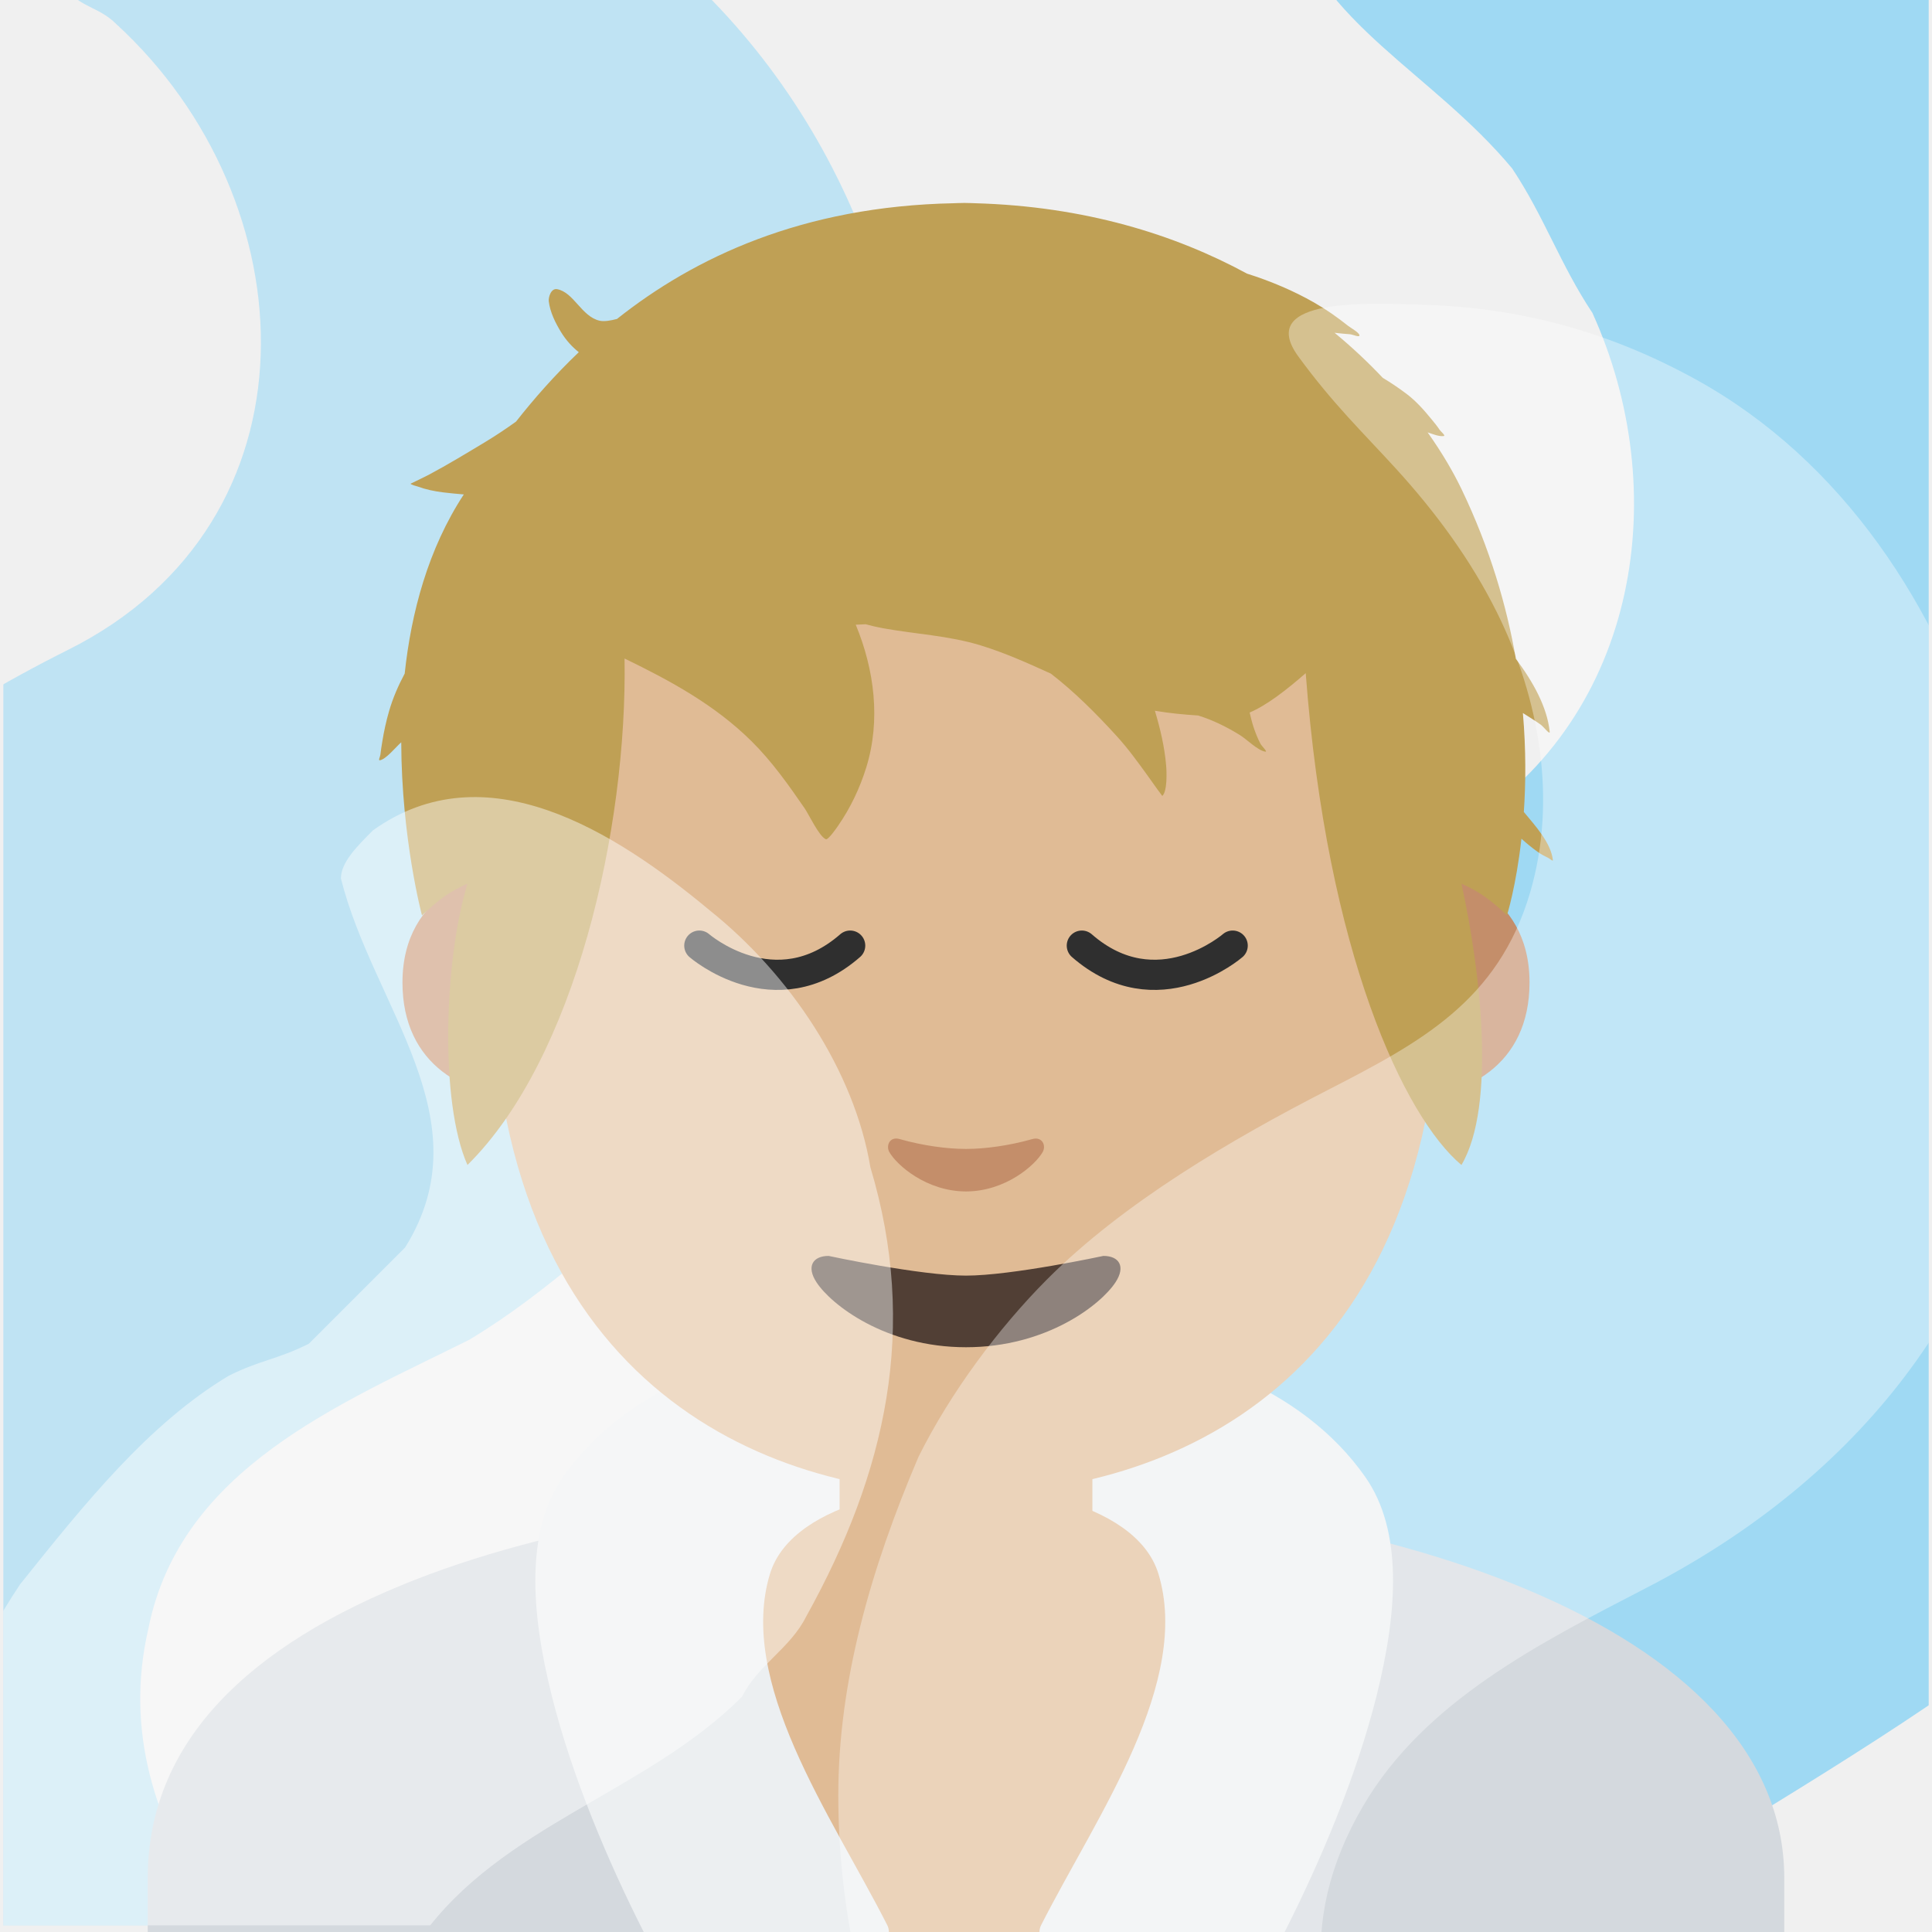
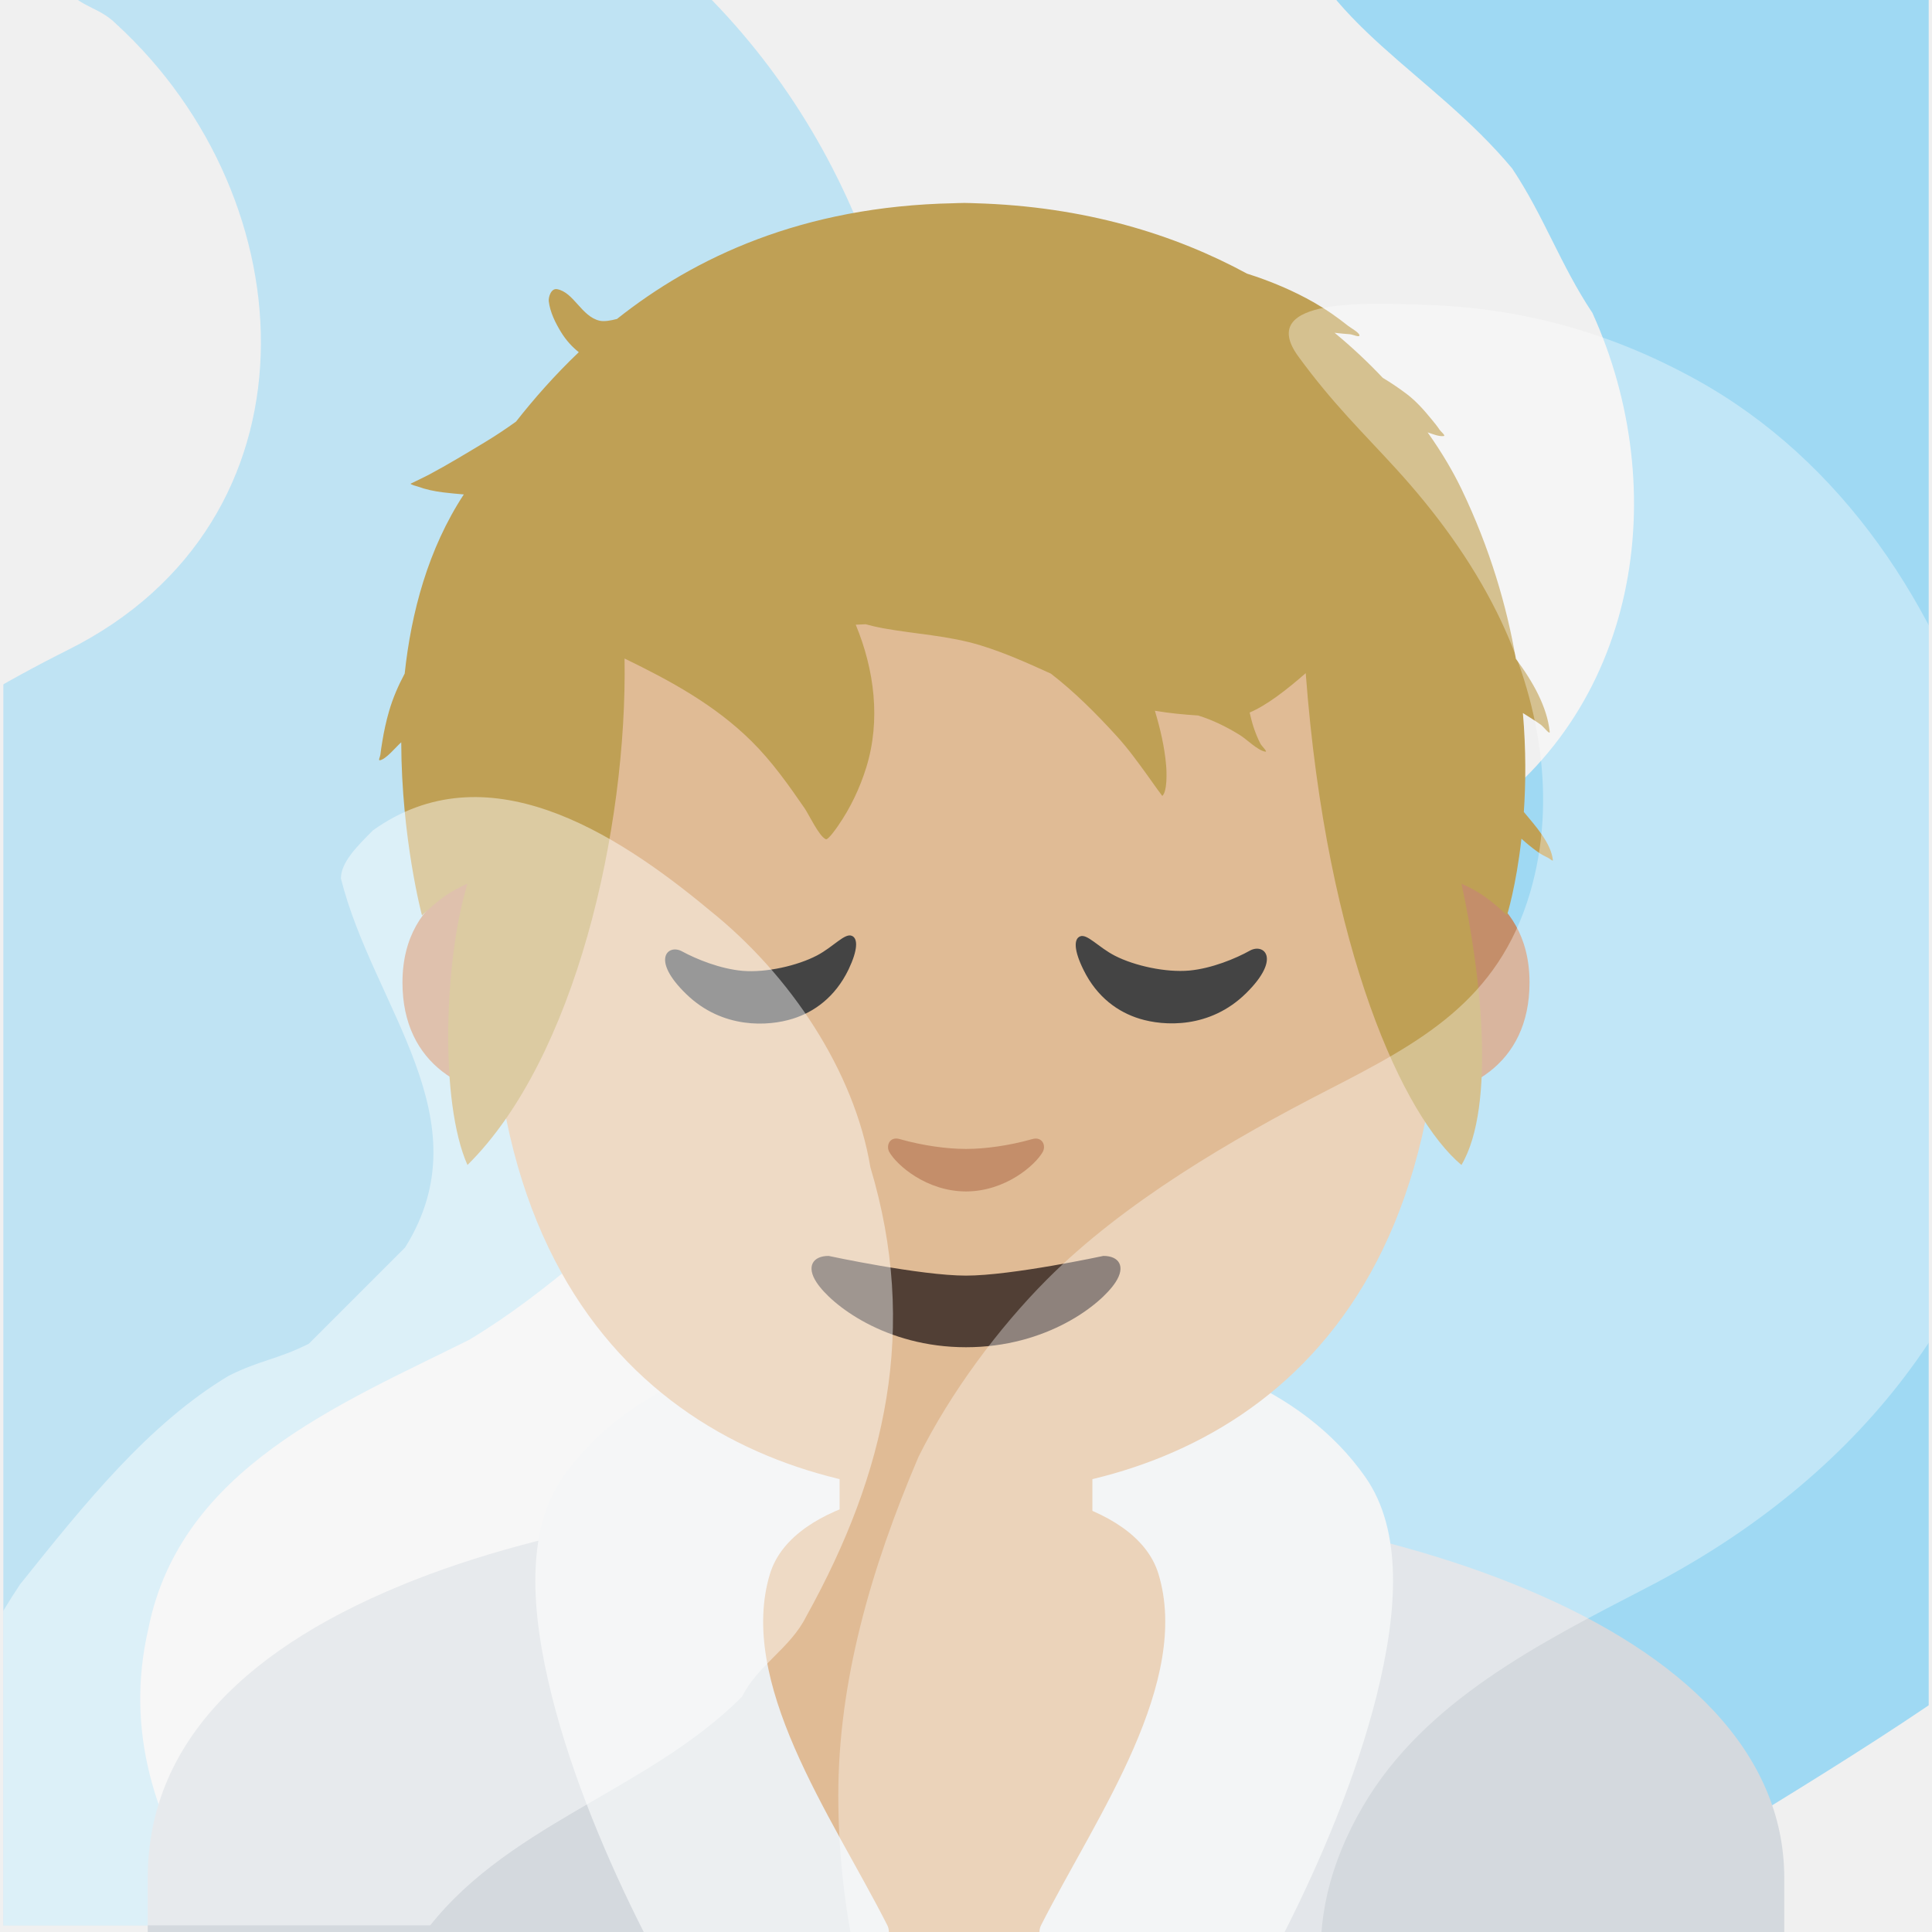
- <svg xmlns="http://www.w3.org/2000/svg" width="128px" height="128px" version="1.1" xml:space="preserve" style="fill-rule:evenodd;clip-rule:evenodd;stroke-linecap:round;stroke-linejoin:round;">
-   <g transform="matrix(1.063,0,0,1.063,-4.031,-4.252)">
+ <svg xmlns="http://www.w3.org/2000/svg" width="128px" height="128px" version="1.1" xml:space="preserve" style="fill-rule:evenodd;clip-rule:evenodd;stroke-linecap:round;stroke-linejoin:round;" id="svg21">
+   <defs id="defs21" />
+   <g transform="matrix(1.063,0,0,1.063,-4.031,-4.252)" id="g3">
    <clipPath id="_clip1">
-       <rect x="4" y="4" width="120" height="120" />
+       <rect x="4" y="4" width="120" height="120" id="rect1" />
    </clipPath>
-     <g clip-path="url(#_clip1)">
-       <g opacity="0.45">
-         <path d="M18.04,143.5C7.04,142.5 -4.96,142.5 -13.96,133.5C-18.96,128.5 -22.96,122.5 -24.96,115.5C-26.96,107.5 -28.96,99.5 -27.96,91.5C-26.96,84.5 -24.96,77.5 -21.96,70.5C-19.96,66.5 -16.96,62.5 -13.96,59.5C-6.96,53.5 0.04,48.5 8.04,44.5C24.04,36.5 23.04,16.5 11.04,5.5C10.04,4.5 9.04,4.5 8.04,3.5C7.04,1.5 5.04,-1.5 6.04,-2.5C8.04,-12.5 21.04,-5.5 29.04,-6.5C34.04,-6.5 39.04,-3.5 43.04,-0.5C55.04,8.5 61.04,22.5 61.04,37.5C60.04,44.5 60.04,52.5 57.04,59.5L51.04,71.5C50.04,73.5 49.04,74.5 47.04,76.5C42.04,80.5 38.04,84.5 33.04,87.5C25.04,91.5 15.04,95.5 13.04,105.5C10.04,118.5 21.04,127.5 27.04,137.5L27.04,140.5C25.04,142.5 22.04,144.5 18.04,143.5Z" style="fill:#83d3f7;fill-rule:nonzero;" />
+     <g clip-path="url(#_clip1)" id="g2">
+       <g opacity="0.45" id="g1">
+         <path d="M18.04,143.5C7.04,142.5 -4.96,142.5 -13.96,133.5C-18.96,128.5 -22.96,122.5 -24.96,115.5C-26.96,107.5 -28.96,99.5 -27.96,91.5C-26.96,84.5 -24.96,77.5 -21.96,70.5C-19.96,66.5 -16.96,62.5 -13.96,59.5C-6.96,53.5 0.04,48.5 8.04,44.5C24.04,36.5 23.04,16.5 11.04,5.5C10.04,4.5 9.04,4.5 8.04,3.5C7.04,1.5 5.04,-1.5 6.04,-2.5C8.04,-12.5 21.04,-5.5 29.04,-6.5C34.04,-6.5 39.04,-3.5 43.04,-0.5C55.04,8.5 61.04,22.5 61.04,37.5C60.04,44.5 60.04,52.5 57.04,59.5L51.04,71.5C50.04,73.5 49.04,74.5 47.04,76.5C42.04,80.5 38.04,84.5 33.04,87.5C25.04,91.5 15.04,95.5 13.04,105.5C10.04,118.5 21.04,127.5 27.04,137.5L27.04,140.5C25.04,142.5 22.04,144.5 18.04,143.5Z" style="fill:#83d3f7;fill-rule:nonzero;" id="path1" />
      </g>
    </g>
  </g>
-   <g transform="matrix(1.063,0,0,1.063,-4.031,-4.252)">
+   <g transform="matrix(1.063,0,0,1.063,-4.031,-4.252)" id="g6">
    <clipPath id="_clip2">
-       <rect x="4" y="4" width="120" height="120" />
+       <rect x="4" y="4" width="120" height="120" id="rect3" />
    </clipPath>
-     <g clip-path="url(#_clip2)">
-       <g opacity="0.45">
-         <path d="M93.04,-6.5C103.04,-6.5 113.04,-4.5 123.04,-4.5C150.04,4.5 158.04,36.5 156.04,62.5C155.04,67.5 154.04,72.5 152.04,77.5C151.04,79.5 150.04,82.5 149.04,84.5C139.04,103.5 120.04,112.5 103.04,123.5C87.04,139.5 101.04,162.5 116.04,174.5C117.04,175.5 119.04,178.5 118.04,180.5C107.04,187.5 93.04,181.5 81.04,181.5C78.04,181.5 75.04,179.5 72.04,178.5C64.04,174.5 59.04,168.5 54.04,160.5C50.04,153.5 48.04,146.5 46.04,138.5C44.04,127.5 45.04,117.5 47.04,106.5C49.04,101.5 50.04,97.5 52.04,92.5C55.04,86.5 59.04,81.5 64.04,76.5C73.04,67.5 84.04,62.5 95.04,55.5C106.04,48.5 108.04,34.5 103.04,23.5C101.04,20.5 100.04,17.5 98.04,14.5C93.04,8.5 86.04,5.5 84.04,-1.5C83.04,-4.5 89.04,-6.5 93.04,-6.5Z" style="fill:#3bbcf7;fill-rule:nonzero;" />
+     <g clip-path="url(#_clip2)" id="g5">
+       <g opacity="0.45" id="g4">
+         <path d="M93.04,-6.5C103.04,-6.5 113.04,-4.5 123.04,-4.5C150.04,4.5 158.04,36.5 156.04,62.5C155.04,67.5 154.04,72.5 152.04,77.5C151.04,79.5 150.04,82.5 149.04,84.5C139.04,103.5 120.04,112.5 103.04,123.5C87.04,139.5 101.04,162.5 116.04,174.5C117.04,175.5 119.04,178.5 118.04,180.5C107.04,187.5 93.04,181.5 81.04,181.5C78.04,181.5 75.04,179.5 72.04,178.5C64.04,174.5 59.04,168.5 54.04,160.5C50.04,153.5 48.04,146.5 46.04,138.5C44.04,127.5 45.04,117.5 47.04,106.5C49.04,101.5 50.04,97.5 52.04,92.5C55.04,86.5 59.04,81.5 64.04,76.5C73.04,67.5 84.04,62.5 95.04,55.5C106.04,48.5 108.04,34.5 103.04,23.5C101.04,20.5 100.04,17.5 98.04,14.5C93.04,8.5 86.04,5.5 84.04,-1.5C83.04,-4.5 89.04,-6.5 93.04,-6.5Z" style="fill:#3bbcf7;fill-rule:nonzero;" id="path3" />
      </g>
    </g>
  </g>
-   <path d="M64,98.857C49.511,98.879 36.224,101.058 26.604,105.023C15.442,109.616 9.787,116.143 9.787,124.433L9.787,128L118.213,128L118.213,124.434C118.213,107.638 91.011,98.857 64.139,98.857L64,98.857Z" style="fill:#d4d9de;fill-rule:nonzero;" />
-   <path d="M64.043,98.688C55.305,98.688 48.713,101.07 44.451,105.779C40.348,110.319 39.275,116.238 39.637,120.33L42.8,128L82.244,128L88.353,120.48C88.756,116.367 87.715,110.328 83.569,105.746C79.328,101.069 72.759,98.688 64.042,98.688L64.043,98.688Z" style="fill:#e0bb95;fill-rule:nonzero;" />
-   <path d="M58.465,88.645C49.446,88.813 41.485,91.893 37.312,97.845C34.81,101.409 35.16,106.748 36.551,112.325C37.899,117.729 40.316,123.4 42.648,128L58.893,128C58.893,127.843 58.856,127.687 58.785,127.547C56.929,123.893 54.401,119.845 52.646,115.805C50.891,111.765 49.946,107.799 51.008,104.289C51.788,101.707 54.583,100.196 57.361,99.399C58.576,99.055 59.818,98.816 61.074,98.684C61.514,98.638 61.847,98.621 62.098,98.614C62.233,98.661 62.377,98.678 62.52,98.664L62.523,98.664C62.604,98.654 62.671,98.646 62.753,98.629C62.796,98.62 62.839,98.611 62.914,98.586C62.93,98.58 62.986,98.53 63.006,98.526C63.316,98.466 63.606,98.381 63.879,98.283C64.153,98.381 64.442,98.466 64.754,98.525C64.774,98.53 64.83,98.58 64.846,98.585C64.92,98.611 64.964,98.62 65.006,98.629C65.089,98.646 65.156,98.655 65.236,98.664L65.24,98.664C65.383,98.678 65.527,98.661 65.662,98.614C65.913,98.621 66.245,98.638 66.686,98.684C67.942,98.816 69.185,99.055 70.4,99.398C73.18,100.196 75.974,101.707 76.754,104.289C77.816,107.799 76.871,111.764 75.115,115.805C73.36,119.845 70.831,123.893 68.975,127.547C68.904,127.687 68.867,127.843 68.867,128L85.111,128C87.443,123.4 89.861,117.729 91.209,112.324C92.6,106.748 92.952,101.409 90.449,97.846C86.276,91.893 78.314,88.813 69.295,88.645C67.985,88.621 66.674,88.657 65.367,88.752C65.107,88.771 64.864,88.891 64.691,89.086C64.518,89.281 64.334,89.493 63.879,90.098C63.62,89.752 63.35,89.414 63.069,89.086C62.896,88.891 62.653,88.771 62.393,88.752C61.086,88.657 59.775,88.621 58.465,88.645Z" style="fill:#eceff1;fill-rule:nonzero;" />
-   <path d="M63.143,108.819C58.996,108.819 55.627,105.629 55.627,101.682L55.627,92.752L72.373,92.752L72.373,101.682C72.373,105.609 69.003,108.819 64.857,108.819L63.143,108.819Z" style="fill:#e0bb95;fill-rule:nonzero;" />
-   <g>
-     <path d="M95.549,57.857C95.549,57.857 101.335,58.857 101.335,65.092C101.335,70.592 97.115,72.76 92.895,72.76L92.895,57.857L95.549,57.857ZM32.451,57.857C32.451,57.857 26.665,58.857 26.665,65.092C26.665,70.592 30.885,72.76 35.105,72.76L35.105,57.857L32.451,57.857Z" style="fill:#c48e6a;fill-rule:nonzero;" />
+   <path d="M64,98.857C49.511,98.879 36.224,101.058 26.604,105.023C15.442,109.616 9.787,116.143 9.787,124.433L9.787,128L118.213,128L118.213,124.434C118.213,107.638 91.011,98.857 64.139,98.857L64,98.857Z" style="fill:#d4d9de;fill-rule:nonzero;" id="path6" />
+   <path d="M64.043,98.688C55.305,98.688 48.713,101.07 44.451,105.779C40.348,110.319 39.275,116.238 39.637,120.33L42.8,128L82.244,128L88.353,120.48C88.756,116.367 87.715,110.328 83.569,105.746C79.328,101.069 72.759,98.688 64.042,98.688L64.043,98.688Z" style="fill:#e0bb95;fill-rule:nonzero" id="path7" />
+   <path d="M58.465,88.645C49.446,88.813 41.485,91.893 37.312,97.845C34.81,101.409 35.16,106.748 36.551,112.325C37.899,117.729 40.316,123.4 42.648,128L58.893,128C58.893,127.843 58.856,127.687 58.785,127.547C56.929,123.893 54.401,119.845 52.646,115.805C50.891,111.765 49.946,107.799 51.008,104.289C51.788,101.707 54.583,100.196 57.361,99.399C58.576,99.055 59.818,98.816 61.074,98.684C61.514,98.638 61.847,98.621 62.098,98.614C62.233,98.661 62.377,98.678 62.52,98.664L62.523,98.664C62.604,98.654 62.671,98.646 62.753,98.629C62.796,98.62 62.839,98.611 62.914,98.586C62.93,98.58 62.986,98.53 63.006,98.526C63.316,98.466 63.606,98.381 63.879,98.283C64.153,98.381 64.442,98.466 64.754,98.525C64.774,98.53 64.83,98.58 64.846,98.585C64.92,98.611 64.964,98.62 65.006,98.629C65.089,98.646 65.156,98.655 65.236,98.664L65.24,98.664C65.383,98.678 65.527,98.661 65.662,98.614C65.913,98.621 66.245,98.638 66.686,98.684C67.942,98.816 69.185,99.055 70.4,99.398C73.18,100.196 75.974,101.707 76.754,104.289C77.816,107.799 76.871,111.764 75.115,115.805C73.36,119.845 70.831,123.893 68.975,127.547C68.904,127.687 68.867,127.843 68.867,128L85.111,128C87.443,123.4 89.861,117.729 91.209,112.324C92.6,106.748 92.952,101.409 90.449,97.846C86.276,91.893 78.314,88.813 69.295,88.645C67.985,88.621 66.674,88.657 65.367,88.752C65.107,88.771 64.864,88.891 64.691,89.086C64.518,89.281 64.334,89.493 63.879,90.098C63.62,89.752 63.35,89.414 63.069,89.086C62.896,88.891 62.653,88.771 62.393,88.752C61.086,88.657 59.775,88.621 58.465,88.645Z" style="fill:#eceff1;fill-rule:nonzero;" id="path8" />
+   <path d="M63.143,108.819C58.996,108.819 55.627,105.629 55.627,101.682L55.627,92.752L72.373,92.752L72.373,101.682C72.373,105.609 69.003,108.819 64.857,108.819L63.143,108.819Z" style="fill:#e0bb95;fill-rule:nonzero" id="path9" />
+   <g id="g10">
+     <path d="M95.549,57.857C95.549,57.857 101.335,58.857 101.335,65.092C101.335,70.592 97.115,72.76 92.895,72.76L92.895,57.857L95.549,57.857ZM32.451,57.857C32.451,57.857 26.665,58.857 26.665,65.092C26.665,70.592 30.885,72.76 35.105,72.76L35.105,57.857L32.451,57.857Z" style="fill:#c48e6a;fill-rule:nonzero" id="path10" />
  </g>
-   <path d="M64,17.06C39.069,17.06 32.547,36.389 32.547,63.54C32.547,91.692 50.641,98.971 64,98.971C77.16,98.971 95.453,91.898 95.453,63.541C95.453,36.38 88.93,17.06 64,17.06Z" style="fill:#e0bb95;fill-rule:nonzero;" />
-   <path d="M73.102,83.208C73.102,83.208 67.034,84.513 64,84.513C60.966,84.513 54.898,83.208 54.898,83.208C53.854,83.208 53.405,83.906 54.097,84.958C55.06,86.428 58.647,89.258 64,89.258C69.352,89.258 72.94,86.428 73.903,84.958C74.595,83.906 74.146,83.208 73.103,83.208L73.102,83.208Z" style="fill:#513f35;fill-rule:nonzero;" />
-   <path d="M68.397,75.466C66.845,75.907 65.243,76.12 64,76.12C62.757,76.12 61.155,75.907 59.603,75.466C58.942,75.275 58.684,75.907 58.92,76.326C59.412,77.194 61.39,78.936 64,78.936C66.61,78.936 68.588,77.194 69.08,76.326C69.323,75.907 69.058,75.282 68.397,75.466Z" style="fill:#c48e6a;fill-rule:nonzero;" />
-   <g transform="matrix(1.95625,0,0,1.95625,-143.139,-33.2097)">
-     <path d="M94.066,27.778C96.675,25.707 100.329,23.961 105.476,23.859C105.476,23.859 105.721,23.849 105.834,23.849C105.936,23.849 106.191,23.859 106.191,23.859C109.911,23.964 112.963,24.918 115.402,26.243C116.216,26.5 116.997,26.834 117.673,27.221C118.084,27.456 118.457,27.717 118.827,28.012C118.903,28.073 119.184,28.228 119.209,28.321C119.238,28.425 118.994,28.305 118.886,28.296C118.731,28.283 118.574,28.272 118.419,28.252L118.368,28.246C118.971,28.744 119.515,29.258 120,29.772C120.271,29.935 120.539,30.114 120.804,30.314C121.132,30.562 121.401,30.867 121.659,31.184C121.748,31.294 121.84,31.401 121.917,31.52C121.966,31.595 122.148,31.735 122.06,31.745C121.896,31.764 121.698,31.677 121.52,31.62C122.01,32.31 122.39,32.964 122.665,33.536C123.633,35.551 124.199,37.503 124.508,39.288C125.092,40.069 125.567,40.92 125.654,41.756C125.668,41.885 125.453,41.592 125.348,41.517C125.153,41.377 124.947,41.255 124.746,41.124C124.854,42.375 124.844,43.507 124.778,44.475C125.148,44.925 125.697,45.513 125.762,46.106C125.767,46.16 125.663,46.061 125.615,46.037C125.48,45.97 125.357,45.907 125.234,45.818C125.048,45.683 124.867,45.537 124.697,45.38C124.515,47.006 124.206,47.978 124.206,47.978C124.206,47.978 123.992,47.754 123.584,47.437C123.145,47.1 122.665,46.906 122.665,46.906C123.306,49.8 123.851,54.429 122.665,56.431C120.735,54.812 118.108,49.269 117.391,39.774C116.735,40.348 116.068,40.864 115.492,41.108C115.534,41.282 115.575,41.456 115.63,41.619C115.693,41.806 115.767,41.99 115.858,42.164C115.907,42.256 116.121,42.448 116.018,42.432C115.768,42.394 115.388,42.01 115.166,41.873C114.718,41.595 114.247,41.364 113.749,41.208C113.257,41.177 112.766,41.13 112.283,41.047C112.464,41.653 112.611,42.271 112.664,42.901C112.683,43.125 112.706,43.776 112.534,43.933C112.534,43.933 112.37,43.713 112.357,43.694C112.245,43.534 112.131,43.375 112.017,43.217C111.69,42.765 111.364,42.316 110.987,41.903C110.287,41.135 109.563,40.41 108.76,39.79C107.985,39.438 107.209,39.088 106.389,38.836C105.299,38.5 104.178,38.454 103.065,38.251C102.871,38.215 102.678,38.17 102.487,38.118C102.375,38.122 102.263,38.127 102.152,38.133C102.787,39.669 103,41.371 102.51,42.961C102.292,43.667 101.971,44.34 101.551,44.947C101.52,44.992 101.219,45.432 101.139,45.399C100.91,45.303 100.565,44.561 100.421,44.352C99.882,43.567 99.309,42.759 98.629,42.086C97.378,40.845 95.87,40.03 94.322,39.278C94.417,45.039 92.655,52.822 89.002,56.431C88.06,54.319 88.205,49.505 89.002,46.906C89.002,46.906 88.512,47.1 88.084,47.437C87.686,47.754 87.461,47.978 87.461,47.978C87.461,47.978 86.769,45.388 86.759,42.115C86.575,42.277 86.243,42.692 86.034,42.725C85.973,42.735 86.045,42.601 86.052,42.539C86.069,42.39 86.093,42.241 86.117,42.093C86.173,41.748 86.247,41.406 86.344,41.07C86.474,40.618 86.659,40.195 86.876,39.788C87.097,37.721 87.669,35.566 88.878,33.721C88.632,33.702 88.393,33.677 88.167,33.65C87.877,33.614 87.587,33.553 87.313,33.452C87.277,33.439 87.088,33.396 87.076,33.358C87.076,33.358 87.599,33.105 87.679,33.062C88.34,32.711 88.992,32.314 89.634,31.927C89.969,31.724 90.31,31.497 90.647,31.254C91.238,30.503 91.939,29.698 92.772,28.904C92.544,28.723 92.341,28.501 92.171,28.224C91.979,27.91 91.799,27.548 91.755,27.177C91.74,27.051 91.827,26.729 92.041,26.77C92.608,26.879 92.864,27.699 93.479,27.838C93.635,27.873 93.855,27.833 94.066,27.778Z" style="fill:#bfa055;fill-rule:nonzero;" />
+   <path d="M64,17.06C39.069,17.06 32.547,36.389 32.547,63.54C32.547,91.692 50.641,98.971 64,98.971C77.16,98.971 95.453,91.898 95.453,63.541C95.453,36.38 88.93,17.06 64,17.06Z" style="fill:#e0bb95;fill-rule:nonzero" id="path11" />
+   <path d="M73.102,83.208C73.102,83.208 67.034,84.513 64,84.513C60.966,84.513 54.898,83.208 54.898,83.208C53.854,83.208 53.405,83.906 54.097,84.958C55.06,86.428 58.647,89.258 64,89.258C69.352,89.258 72.94,86.428 73.903,84.958C74.595,83.906 74.146,83.208 73.103,83.208L73.102,83.208Z" style="fill:#513f35;fill-rule:nonzero;" id="path12" />
+   <path d="M68.397,75.466C66.845,75.907 65.243,76.12 64,76.12C62.757,76.12 61.155,75.907 59.603,75.466C58.942,75.275 58.684,75.907 58.92,76.326C59.412,77.194 61.39,78.936 64,78.936C66.61,78.936 68.588,77.194 69.08,76.326C69.323,75.907 69.058,75.282 68.397,75.466Z" style="fill:#c48e6a;fill-rule:nonzero" id="path13" />
+   <g transform="matrix(1.95625,0,0,1.95625,-143.139,-33.2097)" id="g14">
+     <path d="M94.066,27.778C96.675,25.707 100.329,23.961 105.476,23.859C105.476,23.859 105.721,23.849 105.834,23.849C105.936,23.849 106.191,23.859 106.191,23.859C109.911,23.964 112.963,24.918 115.402,26.243C116.216,26.5 116.997,26.834 117.673,27.221C118.084,27.456 118.457,27.717 118.827,28.012C118.903,28.073 119.184,28.228 119.209,28.321C119.238,28.425 118.994,28.305 118.886,28.296C118.731,28.283 118.574,28.272 118.419,28.252L118.368,28.246C118.971,28.744 119.515,29.258 120,29.772C120.271,29.935 120.539,30.114 120.804,30.314C121.132,30.562 121.401,30.867 121.659,31.184C121.748,31.294 121.84,31.401 121.917,31.52C121.966,31.595 122.148,31.735 122.06,31.745C121.896,31.764 121.698,31.677 121.52,31.62C122.01,32.31 122.39,32.964 122.665,33.536C123.633,35.551 124.199,37.503 124.508,39.288C125.092,40.069 125.567,40.92 125.654,41.756C125.668,41.885 125.453,41.592 125.348,41.517C125.153,41.377 124.947,41.255 124.746,41.124C124.854,42.375 124.844,43.507 124.778,44.475C125.148,44.925 125.697,45.513 125.762,46.106C125.767,46.16 125.663,46.061 125.615,46.037C125.48,45.97 125.357,45.907 125.234,45.818C125.048,45.683 124.867,45.537 124.697,45.38C124.515,47.006 124.206,47.978 124.206,47.978C124.206,47.978 123.992,47.754 123.584,47.437C123.145,47.1 122.665,46.906 122.665,46.906C123.306,49.8 123.851,54.429 122.665,56.431C120.735,54.812 118.108,49.269 117.391,39.774C116.735,40.348 116.068,40.864 115.492,41.108C115.534,41.282 115.575,41.456 115.63,41.619C115.693,41.806 115.767,41.99 115.858,42.164C115.907,42.256 116.121,42.448 116.018,42.432C115.768,42.394 115.388,42.01 115.166,41.873C114.718,41.595 114.247,41.364 113.749,41.208C113.257,41.177 112.766,41.13 112.283,41.047C112.464,41.653 112.611,42.271 112.664,42.901C112.683,43.125 112.706,43.776 112.534,43.933C112.534,43.933 112.37,43.713 112.357,43.694C112.245,43.534 112.131,43.375 112.017,43.217C111.69,42.765 111.364,42.316 110.987,41.903C110.287,41.135 109.563,40.41 108.76,39.79C107.985,39.438 107.209,39.088 106.389,38.836C105.299,38.5 104.178,38.454 103.065,38.251C102.871,38.215 102.678,38.17 102.487,38.118C102.375,38.122 102.263,38.127 102.152,38.133C102.787,39.669 103,41.371 102.51,42.961C102.292,43.667 101.971,44.34 101.551,44.947C101.52,44.992 101.219,45.432 101.139,45.399C100.91,45.303 100.565,44.561 100.421,44.352C99.882,43.567 99.309,42.759 98.629,42.086C97.378,40.845 95.87,40.03 94.322,39.278C94.417,45.039 92.655,52.822 89.002,56.431C88.06,54.319 88.205,49.505 89.002,46.906C89.002,46.906 88.512,47.1 88.084,47.437C87.686,47.754 87.461,47.978 87.461,47.978C87.461,47.978 86.769,45.388 86.759,42.115C86.575,42.277 86.243,42.692 86.034,42.725C85.973,42.735 86.045,42.601 86.052,42.539C86.069,42.39 86.093,42.241 86.117,42.093C86.173,41.748 86.247,41.406 86.344,41.07C86.474,40.618 86.659,40.195 86.876,39.788C87.097,37.721 87.669,35.566 88.878,33.721C88.632,33.702 88.393,33.677 88.167,33.65C87.877,33.614 87.587,33.553 87.313,33.452C87.277,33.439 87.088,33.396 87.076,33.358C87.076,33.358 87.599,33.105 87.679,33.062C88.34,32.711 88.992,32.314 89.634,31.927C89.969,31.724 90.31,31.497 90.647,31.254C91.238,30.503 91.939,29.698 92.772,28.904C92.544,28.723 92.341,28.501 92.171,28.224C91.979,27.91 91.799,27.548 91.755,27.177C91.74,27.051 91.827,26.729 92.041,26.77C92.608,26.879 92.864,27.699 93.479,27.838C93.635,27.873 93.855,27.833 94.066,27.778Z" style="fill:#bfa055;fill-rule:nonzero" id="path14" />
  </g>
-   <path d="M46.332,62.65C46.332,62.65 51.338,67.005 56.326,62.65M81.668,62.65C81.668,62.65 76.662,67.005 71.674,62.65" style="fill:none;stroke:#2f2f2f;stroke-width:2px;" />
-   <g transform="matrix(1.063,0,0,1.06736,-4.031,-4.352)">
+   <g transform="matrix(1.063,0,0,1.06736,-4.031,-4.352)" id="g18">
    <clipPath id="_clip3">
-       <rect x="4" y="4" width="120" height="120" />
+       <rect x="4" y="4" width="120" height="120" id="rect15" />
    </clipPath>
-     <g clip-path="url(#_clip3)">
-       <g opacity="0.35">
-         <path d="M97.04,156.5C89.04,155.5 80.04,157.5 73.04,151.5C62.04,142.5 56.04,129.5 56.04,115.5C56.04,108.5 58.04,101.5 61.04,94.5C63.04,90.5 66.04,86.5 69.04,83.5C73.83,78.71 80.57,74.79 86.56,71.73C92.3,68.79 97.17,66.22 99.16,59.47C100.85,53.74 99.76,47.44 97.09,42.09C95.45,38.81 93.25,35.84 90.77,33.14C88.72,30.9 86.88,29.16 84.71,26.2C81.99,22.48 89.32,22.91 92.37,22.99C98.51,23.16 104.04,24.65 109.45,27.61C118.67,32.66 124.61,41.8 127.6,51.68C129.53,58.05 130.39,64.83 130.04,71.49C128,85.78 118.81,96.26 106.44,102.62C99.75,106.07 92.58,109.67 88.76,116.16C79.94,131.13 95.28,142.63 103.03,153.49C103.03,153.49 102.03,154.49 102.03,155.49C101.04,156.5 99.04,156.5 97.04,156.5Z" style="fill:#fff;fill-rule:nonzero;" />
+     <g clip-path="url(#_clip3)" id="g17">
+       <g opacity="0.35" id="g16">
+         <path d="M97.04,156.5C89.04,155.5 80.04,157.5 73.04,151.5C62.04,142.5 56.04,129.5 56.04,115.5C56.04,108.5 58.04,101.5 61.04,94.5C63.04,90.5 66.04,86.5 69.04,83.5C73.83,78.71 80.57,74.79 86.56,71.73C92.3,68.79 97.17,66.22 99.16,59.47C100.85,53.74 99.76,47.44 97.09,42.09C95.45,38.81 93.25,35.84 90.77,33.14C88.72,30.9 86.88,29.16 84.71,26.2C81.99,22.48 89.32,22.91 92.37,22.99C98.51,23.16 104.04,24.65 109.45,27.61C118.67,32.66 124.61,41.8 127.6,51.68C129.53,58.05 130.39,64.83 130.04,71.49C128,85.78 118.81,96.26 106.44,102.62C99.75,106.07 92.58,109.67 88.76,116.16C79.94,131.13 95.28,142.63 103.03,153.49C103.03,153.49 102.03,154.49 102.03,155.49C101.04,156.5 99.04,156.5 97.04,156.5Z" style="fill:#fff;fill-rule:nonzero;" id="path16" />
      </g>
    </g>
  </g>
-   <g transform="matrix(1.063,0,0,1.063,-4.031,-4.252)">
+   <path d="m 56.438,62.002 c 0.41,0.17 0.4,0.93 -0.22,2.23 -0.89,1.84 -2.29,2.82 -3.69,3.26 -1.62,0.51 -4.66,0.7 -7.06,-1.63 -2.39,-2.31 -1.2,-3.34 -0.28,-2.83 0.94,0.51 2.52,1.16 4.02,1.29 1.55,0.13 3.62,-0.34 4.92,-1.02 1.1,-0.58 1.84,-1.5 2.31,-1.3 z m 15.11,0.04 c -0.41,0.18 -0.4,0.93 0.24,2.22 0.9,1.83 2.31,2.8 3.71,3.23 1.62,0.5 4.66,0.67 7.05,-1.68 2.37,-2.33 1.18,-3.34 0.26,-2.83 -0.93,0.52 -2.52,1.18 -4.01,1.32 -1.55,0.14 -3.62,-0.31 -4.93,-0.98 -1.11,-0.57 -1.85,-1.49 -2.32,-1.28 z" style="clip-rule:evenodd;fill:#444444;fill-rule:nonzero;stroke-linejoin:round;stroke-miterlimit:2" id="path6-0" />
+   <g transform="matrix(1.063,0,0,1.063,-4.031,-4.252)" id="g21">
    <clipPath id="_clip4">
-       <rect x="4" y="4" width="120" height="120" />
+       <rect x="4" y="4" width="120" height="120" id="rect18" />
    </clipPath>
-     <g clip-path="url(#_clip4)">
-       <g opacity="0.45">
-         <path d="M25.04,152.75C13.04,150.75 3.04,141.75 1.04,129.75C-1.96,120.75 -0.96,111.75 5.04,102.75C9.04,97.75 13.04,92.75 18.04,89.75C20.04,88.75 21.04,88.75 23.04,87.75L29.04,81.75C34.04,73.75 27.04,66.75 25.04,58.75C25.04,57.75 26.04,56.75 27.04,55.75C34.04,50.75 42.04,55.75 48.04,60.75C53.04,64.75 57.04,70.75 58.04,76.75C61.04,86.75 59.04,95.75 54.04,104.75C53.04,106.75 51.04,107.75 50.04,109.75C44.04,115.75 35.04,117.75 30.04,124.75C26.04,131.75 30.04,138.75 33.04,144.75C35.04,149.75 30.04,154.75 25.04,152.75Z" style="fill:#fff;fill-rule:nonzero;" />
+     <g clip-path="url(#_clip4)" id="g20">
+       <g opacity="0.45" id="g19">
+         <path d="M25.04,152.75C13.04,150.75 3.04,141.75 1.04,129.75C-1.96,120.75 -0.96,111.75 5.04,102.75C9.04,97.75 13.04,92.75 18.04,89.75C20.04,88.75 21.04,88.75 23.04,87.75L29.04,81.75C34.04,73.75 27.04,66.75 25.04,58.75C25.04,57.75 26.04,56.75 27.04,55.75C34.04,50.75 42.04,55.75 48.04,60.75C53.04,64.75 57.04,70.75 58.04,76.75C61.04,86.75 59.04,95.75 54.04,104.75C53.04,106.75 51.04,107.75 50.04,109.75C44.04,115.75 35.04,117.75 30.04,124.75C26.04,131.75 30.04,138.75 33.04,144.75C35.04,149.75 30.04,154.75 25.04,152.75Z" style="fill:#fff;fill-rule:nonzero;" id="path18" />
      </g>
    </g>
  </g>
</svg>
